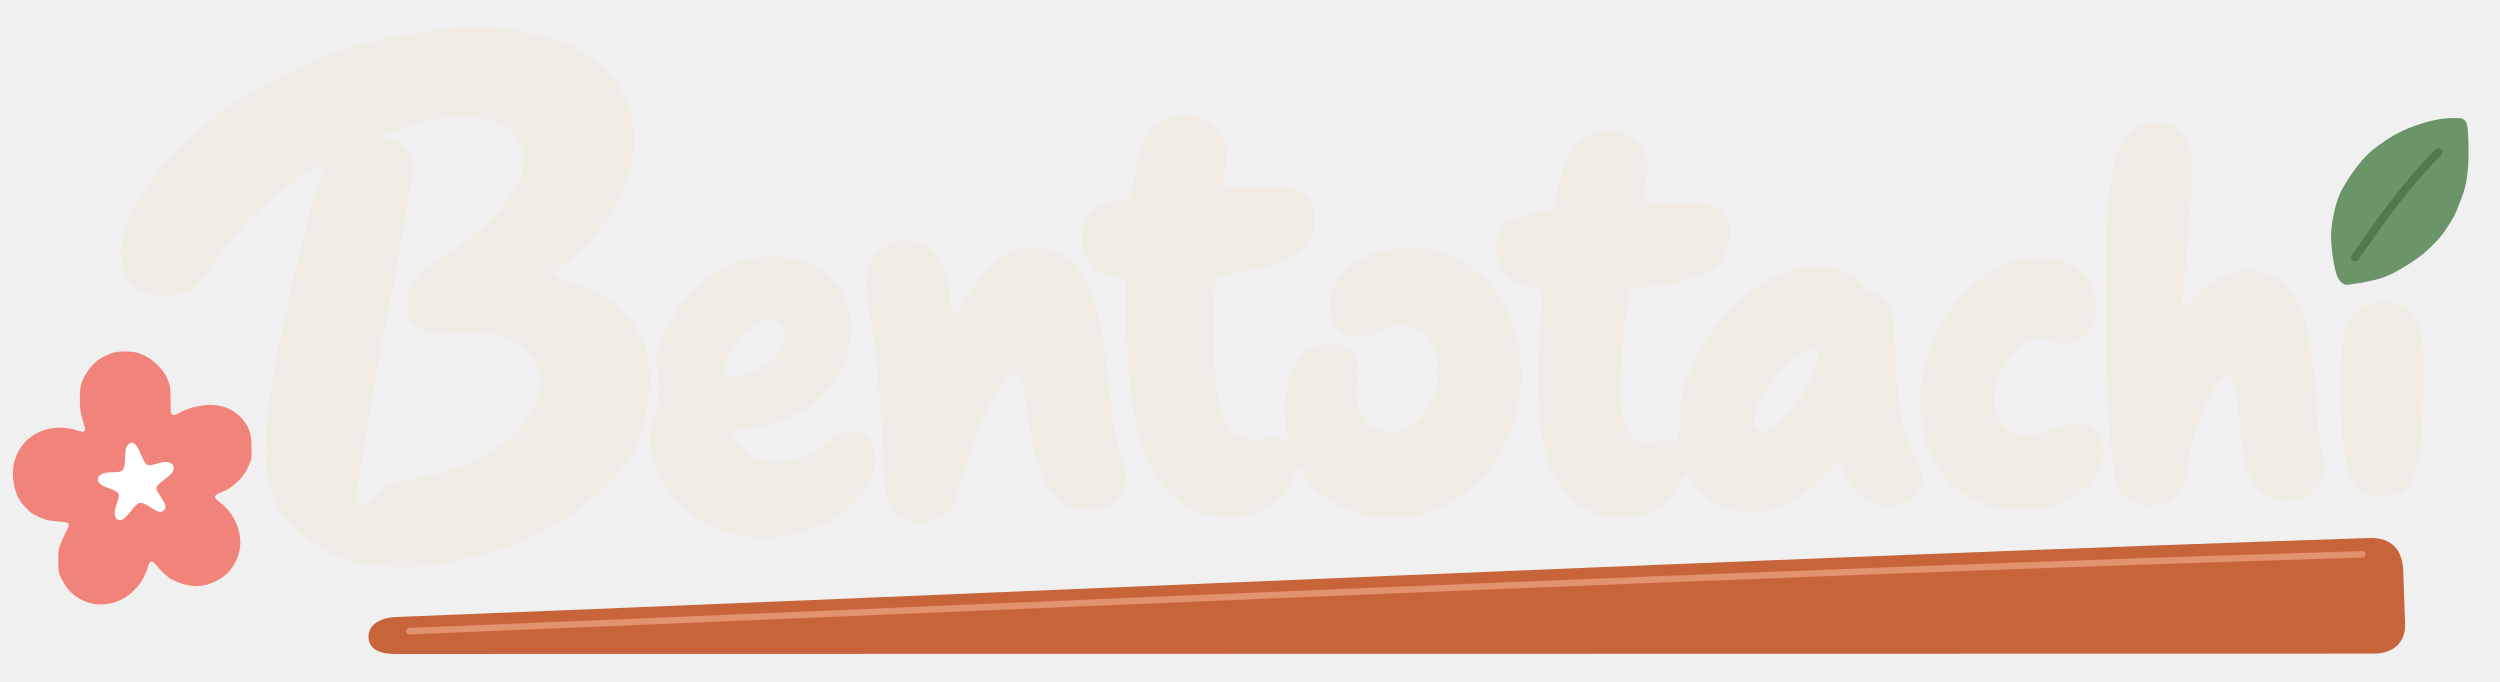
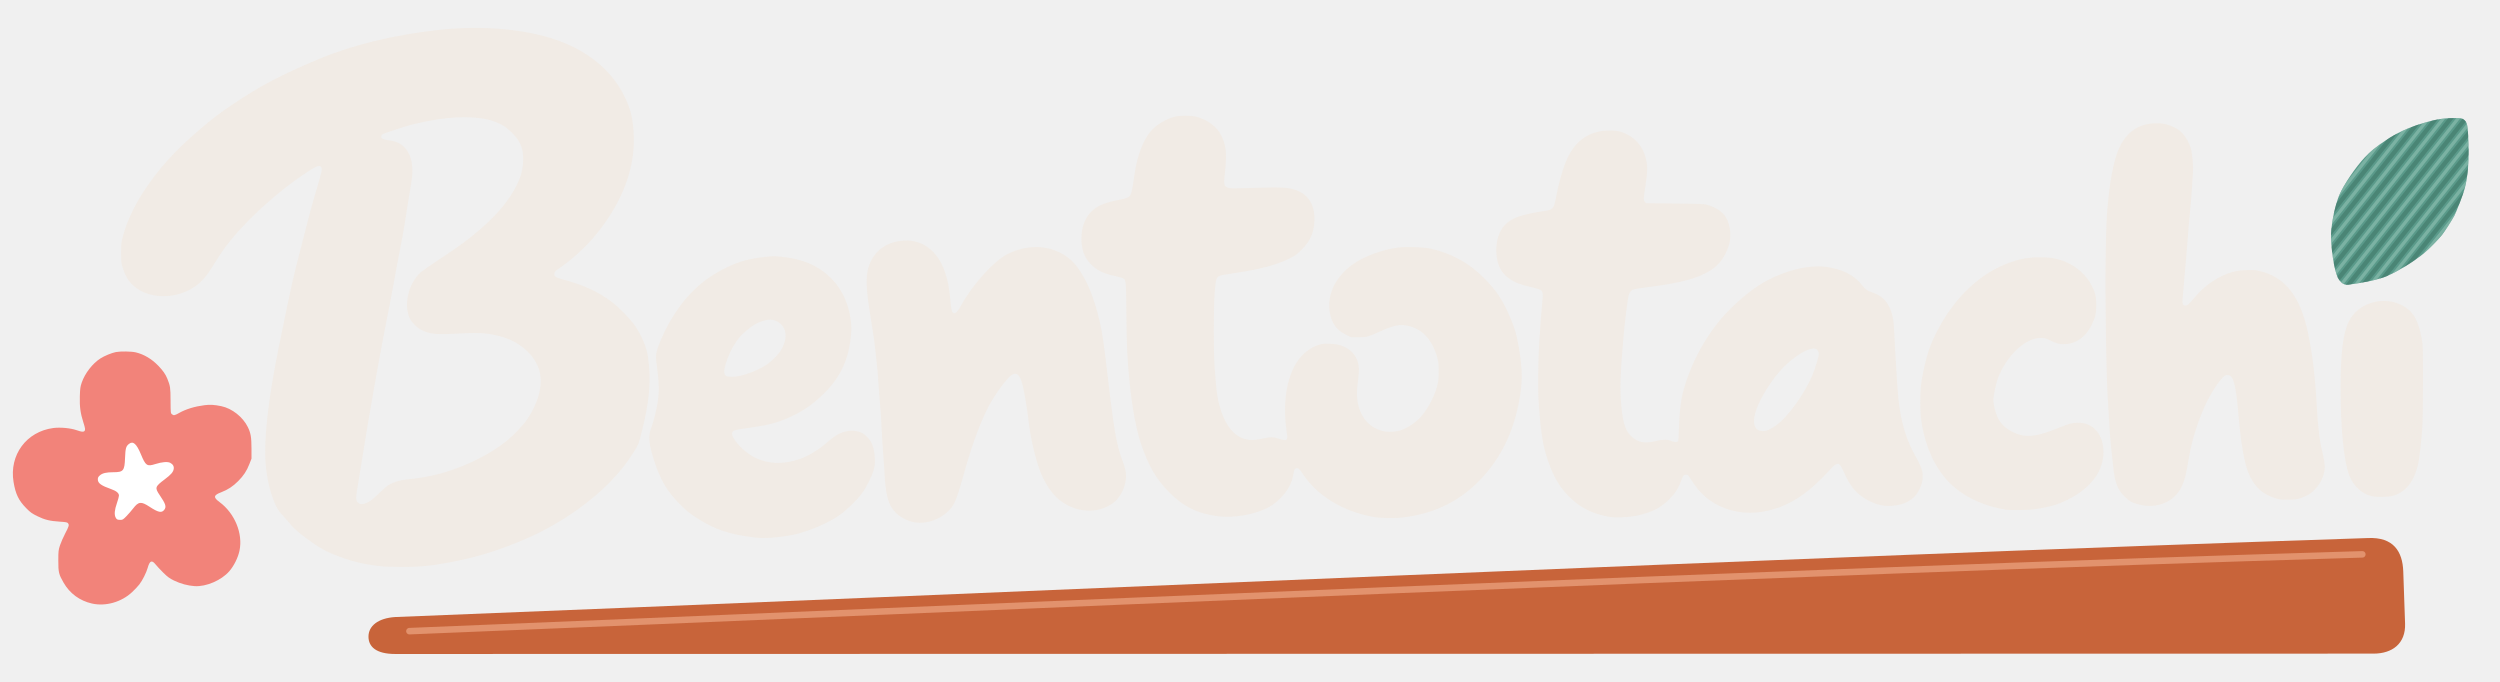
<svg xmlns="http://www.w3.org/2000/svg" viewBox="0 108 4140 1128" role="img" aria-label="Bentotachi">
  <g transform="scale(6)">
    <path d="M 109.1,188.3 C 279,181.6 496,171.7 653.6,166.5 C 660.6,166.2 663.1,170.2 663.3,175.7 L 663.8,190.1 C 664,195.7 660.2,198.4 655.1,198.4 L 109.1,198.5 C 103.8,198.5 101.7,196.5 101.7,193.7 C 101.7,190.8 104.3,188.6 109.1,188.3 Z" fill="#c8643a" />
    <path d="M 113,192.2 C 276,185.6 491,175.8 652,171" fill="none" stroke="#e69a76" stroke-width="1.8" stroke-linecap="round" opacity="0.85" />
  </g>
  <path d="m 637,1046.331 c -35.314,-3.523 -55.598,-8.421 -85.462,-20.634 -12.058,-4.931 -17.881,-8.069 -30,-16.169 -18.263,-12.206 -34.647,-25.566 -40.038,-32.648 -2.2,-2.89 -7.78,-9.333 -12.4,-14.317 -6.302,-6.799 -9.368,-11.111 -12.277,-17.267 -8.665,-18.337 -14.739,-43.053 -16.913,-68.824 -3.353,-39.742 4.288,-107.968 21.611,-192.972 13.461,-66.051 16.929,-82.661 22.12,-105.941 3.059,-13.718 8.465,-35.768 12.013,-49 3.548,-13.232 9.109,-34.859 12.358,-48.059 3.249,-13.2 8.446,-32.55 11.55,-43 14.103,-47.49 14.414,-48.807 12.403,-52.566 -1.986,-3.71 -6.773,-2.47 -18.042,4.671 -51.51,32.644 -108.938,84.811 -141.437,128.478 -3.964,5.326 -11.158,16.148 -15.989,24.05 -15.939,26.074 -24.014,35.044 -39.739,44.147 -27.968,16.189 -64.672,16.278 -88.738,0.216 -12.276,-8.193 -18.82,-17.225 -24.264,-33.488 -3.061,-9.145 -3.183,-10.138 -3.195,-26.008 -0.011,-15.829 0.136,-17.052 3.619,-30.075 5.894,-22.038 19.106,-49.938 34.876,-73.648 24.334,-36.588 50.326,-65.291 89.978,-99.366 22.956,-19.727 33.225,-27.574 57.029,-43.577 C 431.139,250.03 465.212,232.102 527,206.18 c 56.626,-23.757 123.997,-40.206 199,-48.586 77.515,-8.661 156.247,-0.428 209.577,21.915 45.807,19.191 79.547,49.344 98.457,87.991 9.873,20.177 13.238,33.043 15.123,57.825 4.521,59.435 -18.518,120.097 -67.343,177.316 -13.983,16.387 -37.275,37.185 -55.158,49.253 C 919.157,556.955 918,558.363 918,562.427 c 0,3.434 2.736,5.238 11.509,7.587 36.633,9.808 60.225,20.457 82.993,37.46 12.345,9.22 32.09,29.509 39.387,40.473 11.14,16.738 18.632,34.638 21.014,50.208 5.961,38.963 2.784,75.382 -11.284,129.346 -4.279,16.414 -4.2,16.226 -12.198,29.174 -10.575,17.12 -21.994,31.657 -37.413,47.627 -37.527,38.869 -89.4,73.927 -143.508,96.988 -44.912,19.142 -78.974,29.573 -124.5,38.128 -30.3,5.694 -50.661,7.607 -79,7.422 -13.475,-0.088 -26.075,-0.317 -28,-0.509 z M 608.757,940.039 c 4.638,-2.194 9.295,-5.903 18,-14.335 6.459,-6.256 13.753,-12.641 16.209,-14.188 7.546,-4.753 19.235,-8.443 30.343,-9.579 19.969,-2.042 26.376,-2.994 40.671,-6.042 44.962,-9.587 92.793,-31.768 125.608,-58.249 10.557,-8.52 26.6,-25.379 33.044,-34.727 16.689,-24.21 24.988,-50.743 22.361,-71.487 -1.256,-9.918 -2.236,-12.985 -7.268,-22.761 -9.576,-18.604 -30.527,-34.991 -53.75,-42.042 -22.412,-6.805 -37.997,-8.233 -70.407,-6.451 -42.259,2.323 -51.387,1.487 -66.368,-6.076 -6.4,-3.231 -14.906,-11.642 -18.095,-17.894 -11.459,-22.462 -3.058,-58.659 18.037,-77.717 2.163,-1.954 16.403,-11.793 31.645,-21.864 32.532,-21.496 46.708,-31.918 65.809,-48.383 29.056,-25.046 48.625,-48.655 61.263,-73.91 7.339,-14.667 10.451,-27.49 10.514,-43.333 0.072,-18.059 -5.087,-29.953 -18.869,-43.5 -9.379,-9.219 -16.087,-13.494 -28.467,-18.145 -24.774,-9.306 -66.103,-9.646 -110.132,-0.907 -23.144,4.594 -33.435,7.319 -55.134,14.601 -20.959,7.034 -21.411,7.238 -22.309,10.067 -1.158,3.65 2.306,5.916 10.64,6.962 10.554,1.324 16.731,3.343 22.27,7.281 16.193,11.512 21.993,33.922 16.602,64.141 -1.908,10.694 -8.287,50.288 -11.52,71.5 -0.88,5.775 -3.56,20.4 -5.956,32.5 -4.24,21.414 -7.112,36.819 -12.024,64.5 -1.318,7.425 -4.023,21.6 -6.012,31.5 -1.989,9.9 -4.688,23.85 -5.997,31 -1.309,7.15 -3.953,20.875 -5.874,30.5 -1.921,9.625 -5.108,26.725 -7.081,38 -1.974,11.275 -4.902,27.7 -6.509,36.5 -5.992,32.829 -16.742,96.848 -21.41,127.5 -0.796,5.225 -3.086,19.175 -5.09,31 -4.205,24.813 -4.468,28.875 -2.1,32.489 3.429,5.234 8.593,5.695 17.356,1.549 z M 1251.5,998.338 c -45.631,-5.505 -68.84,-13.535 -101.5,-35.117 -8.451,-5.585 -14.822,-10.93 -24.03,-20.16 -20.922,-20.973 -31.934,-39.382 -42.14,-70.445 -9.589,-29.184 -10.785,-41.734 -5.352,-56.137 3.849,-10.203 9.071,-31.331 10.915,-44.16 2.32,-16.139 2.045,-30.752 -1.009,-53.703 -2.52,-18.939 -2.574,-20.248 -1.139,-27.5 1.714,-8.657 12.127,-33.094 19.921,-46.749 26.554,-46.519 55.422,-74.217 98.564,-94.566 19.66,-9.274 35.296,-13.462 61.022,-16.345 11.67,-1.308 16.256,-1.397 25.317,-0.491 30.549,3.054 52.447,10.64 71.459,24.755 25.953,19.268 41.52,47.577 45.636,82.989 0.933,8.031 0.935,13.169 0,23.063 -3.693,39.294 -16.967,68.132 -43.62,94.772 -15.185,15.177 -30.366,26.556 -46.467,34.832 -24.978,12.838 -42.169,17.998 -75.429,22.642 -26.64,3.72 -29.782,4.544 -31.042,8.141 -3.022,8.631 18.408,32.277 37.848,41.76 21.947,10.707 46.568,11.515 73.543,2.413 13.263,-4.475 31.761,-15.524 44,-26.283 15.365,-13.506 23.671,-18.182 35.825,-20.168 5.709,-0.933 8.776,-0.93 13.902,0.015 8.171,1.506 11.267,3.085 17.53,8.943 8.491,7.942 12.504,18.447 13.431,35.163 0.484,8.728 0.224,11.934 -1.544,19 -2.752,11.002 -12.283,30.023 -20.589,41.088 -8.291,11.045 -25.797,27.806 -37.157,35.575 -16.882,11.545 -43.644,23.455 -66.898,29.772 -21.076,5.726 -54.125,8.939 -71,6.903 z M 1225,730.461 c 16.781,-3.898 34.809,-11.638 46.5,-19.964 7.612,-5.421 18.314,-16.55 22,-22.877 7.64,-13.114 9.498,-25.796 5.147,-35.12 -4.823,-10.336 -15.87,-16.471 -26.951,-14.968 -6.396,0.868 -15.981,4.262 -21.816,7.726 -6.854,4.069 -20.259,15.222 -24.768,20.609 -6.897,8.237 -14.825,21.787 -18.998,32.468 -7.571,19.378 -8.694,28.746 -3.852,32.137 2.856,2 14.102,1.995 22.738,-0.011 z m 291.5,242.842 c -11.45,-1.519 -24.835,-8.005 -32.778,-15.885 C 1470.755,944.553 1466.38,928.545 1464.478,887 c -0.34,-7.425 -1.246,-20.7 -2.013,-29.5 -0.767,-8.8 -1.877,-26.35 -2.466,-39 -0.589,-12.65 -1.493,-27.725 -2.01,-33.5 -1.263,-14.114 -2.727,-33.222 -3.986,-52 -0.571,-8.525 -1.477,-18.875 -2.013,-23 -0.536,-4.125 -1.664,-14.154 -2.506,-22.287 -1.621,-15.648 -2.943,-24.772 -9.525,-65.713 -7.914,-49.23 -6.26,-70.14 7.102,-89.791 10.392,-15.283 28.022,-24.499 49.438,-25.843 31.055,-1.949 56.419,17.25 68.184,51.611 4.836,14.125 7.024,25.193 8.897,45.023 1.813,19.182 2.635,22.617 5.646,23.572 3.339,1.06 6.814,-2.569 12.581,-13.135 18.491,-33.884 54.057,-73.264 76.317,-84.501 26.378,-13.316 55.287,-15.452 79.578,-5.881 17.89,7.049 29.459,16.516 40.261,32.944 12.477,18.976 20.288,37.325 29.066,68.276 5.865,20.682 9.599,41.438 13.489,74.974 14.123,121.765 17.461,142.045 28.175,171.16 5.966,16.214 7.183,24.742 5.063,35.503 -2.999,15.222 -10.632,28.043 -21.174,35.566 -18.155,12.955 -42.209,15.747 -64.761,7.516 -22.384,-8.169 -37.164,-22.628 -50.593,-49.494 -8.742,-17.489 -18.907,-55.731 -22.727,-85.5 -10.015,-78.053 -15.317,-93.507 -29.181,-85.053 -6.934,4.228 -26.412,30.407 -36.794,49.454 -13.185,24.189 -28.137,63.798 -39.672,105.1 -14.598,52.267 -17.786,60.273 -28.113,70.6 -14.069,14.069 -35.566,21.68 -54.24,19.203 z m 758,-9.246 c -50.967,-9.073 -94.156,-35.601 -117.889,-72.409 -4.516,-7.003 -6.954,-9.029 -9.96,-8.274 -2.983,0.749 -3.554,2.058 -5.202,11.922 -3.48,20.834 -21.262,43.086 -43.259,54.133 -21.525,10.81 -55.481,16.617 -79.796,13.647 -34.687,-4.238 -58.192,-15.651 -82.394,-40.009 -21.325,-21.463 -34.041,-43.345 -46.526,-80.065 -7.806,-22.959 -14.999,-61.845 -18.958,-102.5 -3.997,-41.041 -4.671,-55.532 -5.207,-111.987 -0.545,-57.434 -0.505,-57.037 -6.075,-59.867 -1.503,-0.764 -7.458,-2.385 -13.233,-3.602 -18.473,-3.893 -29.857,-9.579 -39.996,-19.978 -10.429,-10.696 -15.158,-23.791 -15.192,-42.065 -0.034,-18.602 6.082,-34.826 17.085,-45.322 9.421,-8.986 22.839,-14.521 45.391,-18.724 12.487,-2.327 16.806,-4.305 19.103,-8.746 1.583,-3.061 3.566,-13.45 6.148,-32.208 4.25,-30.88 14.161,-57.57 26.925,-72.511 8.954,-10.481 25.054,-20.326 39.535,-24.175 8.656,-2.301 27.082,-2.297 36,0.008 18.485,4.777 34.054,16.377 41.286,30.762 8.22,16.349 9.647,30.265 6.277,61.183 -2.238,20.528 -1.964,22.298 3.895,25.161 3.836,1.875 5.111,1.893 44.995,0.667 49.977,-1.536 59.698,-0.742 74.269,6.07 16.978,7.937 26.104,25.782 24.974,48.833 -0.972,19.806 -7.144,33.626 -21.276,47.64 -8.328,8.258 -10.409,9.725 -21.569,15.201 -19.495,9.567 -47.042,16.953 -84.351,22.617 -27.204,4.13 -28.651,4.41 -31.115,6.025 -4.502,2.95 -5.383,6.5 -6.901,27.789 -1.972,27.656 -1.965,98.891 0.011,124.228 2.935,37.634 3.669,44.166 6.181,55 8.496,36.643 24.216,58.225 45.927,63.055 8.412,1.872 13.754,1.573 28.832,-1.61 11.976,-2.528 16.255,-2.434 25.159,0.555 13.336,4.477 15.427,3.098 13.492,-8.9 -5.268,-32.668 -3.749,-66.25 4.099,-90.6 4.65,-14.426 8.749,-22.734 15.937,-32.298 9.062,-12.059 23.935,-22.114 36.615,-24.755 8.34,-1.736 25.145,-0.665 33.151,2.113 18.369,6.375 29.114,20.766 29.445,39.44 0.078,4.4 -0.7,14.075 -1.728,21.5 -3.091,22.314 -1.341,37.338 6.136,52.663 6.552,13.431 17.925,23.036 32.548,27.488 10.008,3.048 25.465,2.344 35.211,-1.604 8.455,-3.424 18.157,-9.564 25.235,-15.969 13.048,-11.807 26.585,-35.363 31.939,-55.579 2.468,-9.317 2.776,-12.19 2.734,-25.5 -0.042,-13.372 -0.342,-15.977 -2.767,-24 -8.88,-29.375 -24.784,-46.053 -48.735,-51.105 -12.793,-2.698 -23.105,-0.607 -44.406,9.007 -21.23,9.581 -23.1,10.091 -37.075,10.095 l -12.075,0.003 -8.5,-4.212 c -15.029,-7.447 -22.817,-17.675 -26.268,-34.496 -6.161,-30.035 7.706,-60.383 37.419,-81.889 18.243,-13.204 49.394,-24.767 75.324,-27.959 12.68,-1.561 42.448,-0.681 52.535,1.554 19.236,4.261 34.339,9.969 51.427,19.436 13.544,7.503 25.57,16.819 38.75,30.015 19.198,19.224 29.328,34.281 41.47,61.644 8.693,19.59 12.044,31.013 15.96,54.408 6.231,37.22 6.12,57.255 -0.498,90.771 -9.828,49.766 -29.901,90.412 -61.349,124.229 -34.893,37.522 -78.012,58.868 -131.225,64.965 -13.706,1.57 -36.388,1.14 -47.895,-0.908 z m 388.5,-0.537 c -27.18,-5.174 -46.54,-15.072 -64.556,-33.005 -13.327,-13.266 -23.032,-28.443 -30.702,-48.015 -12.153,-31.01 -15.922,-51.927 -19.823,-109.992 -1.305,-19.43 -0.782,-69.135 1.016,-96.508 0.56,-8.525 1.484,-22.7 2.054,-31.5 0.57,-8.8 1.788,-23.551 2.706,-32.78 1.86,-18.685 1.532,-21.1 -3.247,-23.891 -1.673,-0.977 -9.199,-3.16 -16.725,-4.851 -16.305,-3.664 -25.697,-7.357 -34.265,-13.471 -11.189,-7.984 -17.388,-17.626 -20.089,-31.243 -4.258,-21.471 0.293,-43.647 11.594,-56.485 10.948,-12.438 27.925,-18.717 65.305,-24.153 14.419,-2.097 16.834,-4.256 19.312,-17.264 5.87,-30.816 12.692,-54.613 20.324,-70.901 13.302,-28.385 35.321,-43.769 64.676,-45.189 14.261,-0.69 22.748,0.786 32.919,5.723 18.557,9.009 30.167,25.598 33.596,48.005 1.314,8.586 0.789,17.703 -2.13,37 -3.418,22.593 -3.485,24.143 -1.171,27 l 2.025,2.5 48.34,0.544 c 47.143,0.53 48.513,0.601 55.34,2.864 14.023,4.648 23.566,11.409 28.863,20.449 7.181,12.255 9.161,31.271 4.752,45.644 -5.429,17.698 -15.257,31.641 -28.527,40.47 -20.998,13.971 -49.465,21.921 -102.088,28.507 -15.751,1.971 -26.285,3.757 -28.472,4.826 -4.806,2.349 -6.706,6.213 -8.47,17.225 -1.799,11.233 -6.161,48.913 -7.059,60.972 -0.348,4.675 -1.261,15.925 -2.029,25 -2.946,34.808 -3.722,58.254 -2.527,76.306 2.504,37.833 6.349,52.08 16.904,62.635 10.625,10.625 22.208,13.118 40.29,8.673 12.735,-3.13 19.773,-3.293 25.723,-0.593 5,2.269 10.401,2.574 11.976,0.677 0.663,-0.8 1.266,-9.574 1.561,-22.75 0.547,-24.421 3.015,-45.355 7.126,-60.449 13.584,-49.876 41.441,-99.174 75.478,-133.571 21.463,-21.69 43.676,-39.063 63,-49.274 34.893,-18.436 72.054,-26.689 100.5,-22.318 25.4,3.903 43.023,12.904 56.02,28.613 7.584,9.167 8.647,9.941 18.494,13.467 14.039,5.028 22.06,12.105 27.925,24.639 5.543,11.845 7.067,20.286 8.118,44.943 1.238,29.049 5.624,97.879 6.977,109.5 4.275,36.71 13.134,65.781 28.113,92.257 9.116,16.112 11.863,23.68 11.828,32.582 -0.033,8.187 -1.395,13.718 -5.472,22.208 -8.03,16.724 -23.778,25.913 -46.519,27.145 -13.076,0.708 -23.198,-1.543 -36.485,-8.114 -17.811,-8.809 -29.183,-20.738 -38.681,-40.577 -3.292,-6.875 -6.71,-13.994 -7.596,-15.819 -0.886,-1.825 -2.45,-3.768 -3.476,-4.317 -4.048,-2.167 -7.265,-0.014 -18.37,12.291 -11.641,12.9 -28.197,28.062 -40.377,36.979 -50.96,37.309 -111.982,41.235 -156,10.038 -9.285,-6.58 -19.724,-17.396 -25.745,-26.672 -10.176,-15.678 -10.026,-15.5 -13.09,-15.5 -3.861,0 -5.639,2.256 -8.544,10.841 -3.775,11.158 -9.907,20.648 -19.526,30.218 -13.59,13.521 -27.325,20.7 -49.872,26.07 -15.598,3.714 -38.621,4.789 -51.222,2.39 z m 268.303,-144.952 c 13.79,-6.946 26.806,-19.817 43.55,-43.067 10.369,-14.398 19.332,-29.845 25.531,-44 4.724,-10.788 11.616,-32.823 11.616,-37.141 0,-3.183 -2.476,-7.944 -4.545,-8.738 -6.372,-2.445 -19.665,2.822 -34.175,13.541 -17.295,12.776 -29.525,25.925 -43.425,46.688 -29.222,43.649 -33.615,75.934 -10.355,76.106 3.753,0.028 6.696,-0.817 11.803,-3.389 z M 3321,951.949 c -34.247,-5.845 -62.432,-18.218 -84.854,-37.251 -23.995,-20.369 -42.029,-52.262 -50.658,-89.592 -4.318,-18.68 -5.49,-29.762 -5.48,-51.817 0.01,-21.165 0.982,-30.773 5.141,-50.789 5.812,-27.97 11.242,-43.688 23.078,-66.791 20.222,-39.473 48.633,-72.13 81.772,-93.995 19.499,-12.865 45.286,-23.148 65.811,-26.241 12.772,-1.925 32.515,-1.867 44.263,0.13 27.39,4.657 51.851,22.041 63.753,45.309 5.936,11.605 7.617,18.687 7.617,32.089 -7e-4,13.904 -1.648,20.839 -8.039,33.853 -9.652,19.652 -26.6,31.159 -45.864,31.142 -7.672,-0.007 -11.976,-1.209 -22.54,-6.296 -7.664,-3.69 -9.238,-4.089 -16,-4.059 -25.394,0.114 -56.452,29.633 -70.531,67.039 -3.01,7.998 -7.474,29.221 -7.456,35.446 0.024,7.914 3.588,22.133 7.492,29.885 5.224,10.374 12.84,17.597 24.706,23.432 20.758,10.207 38.784,8.461 77.289,-7.488 16.296,-6.75 23.521,-8.383 34.32,-7.758 23.077,1.336 38.522,20.719 38.49,48.304 -0.037,32.091 -20.565,59.477 -59.31,79.123 -13.065,6.625 -23.402,9.998 -41.195,13.444 -14.249,2.759 -18.828,3.2 -36.305,3.49 -11,0.183 -22.475,-0.09 -25.5,-0.607 z m 221.146,-8.465 c -11.384,-2.941 -16.58,-5.876 -24.542,-13.863 -11.029,-11.063 -15.402,-22.77 -18.118,-48.507 -0.848,-8.038 -2.445,-22.715 -3.549,-32.614 -1.104,-9.899 -2.442,-27.449 -2.975,-39 -0.533,-11.551 -1.403,-26.176 -1.933,-32.501 -2.95,-35.161 -5.186,-173.448 -3.985,-246.5 0.806,-49.014 1.752,-70.334 3.951,-89 0.518,-4.4 1.43,-12.95 2.026,-19 1.337,-13.586 6.024,-37.833 10.089,-52.203 10.28,-36.338 31.796,-56.178 62.891,-57.99 13.614,-0.794 22.644,0.867 33.592,6.175 7.093,3.439 10.323,5.739 14.693,10.459 6.099,6.588 11.85,17.268 14.127,26.237 2.293,9.031 3.829,28.376 3.123,39.316 -2.468,38.212 -3.791,55.536 -5.043,66.006 -0.789,6.6 -2.335,24.641 -3.435,40.091 -1.1,15.45 -2.453,32.1 -3.006,37 -0.553,4.9 -1.921,20.384 -3.039,34.409 -1.118,14.025 -2.308,28.24 -2.643,31.589 -0.766,7.645 0.501,10.411 4.768,10.411 3.439,0 5.292,-1.678 16.221,-14.696 16.221,-19.32 39.379,-34.671 61.643,-40.862 7.472,-2.077 12.489,-2.743 23.5,-3.118 12.651,-0.431 14.945,-0.233 23.804,2.055 40.28,10.403 64.565,41.615 77.12,99.12 7.559,34.617 12.187,72.048 15.088,122 2.411,41.522 4.36,57.4 9.985,81.345 3.855,16.41 4.226,22.465 1.967,32.052 -3.558,15.093 -15.491,30.478 -28.519,36.769 -11.672,5.636 -17.117,6.818 -31.444,6.827 -10.865,0.006 -14.227,-0.378 -20.475,-2.339 -22.337,-7.014 -35.92,-20.054 -45.07,-43.266 -6.898,-17.501 -12.279,-49.843 -16.452,-98.887 -2.874,-33.78 -6.09,-51.111 -10.777,-58.088 -1.9,-2.828 -2.999,-3.464 -6.423,-3.715 -3.623,-0.266 -4.586,0.152 -7.829,3.395 -10.004,10.004 -23.026,31.189 -32.275,52.506 -12.223,28.173 -20.172,55.154 -25.254,85.731 -3.955,23.791 -6.367,33.108 -11.179,43.172 -12.042,25.188 -40.793,37.192 -70.621,29.485 z m 385.202,-13.905 c -16.402,-3.978 -30.456,-17.001 -36.94,-34.229 -9.245,-24.562 -14.448,-77.867 -14.382,-147.351 0.053,-56.035 4.149,-88.537 13.561,-107.602 14.944,-30.272 55.373,-42.954 87.174,-27.345 18.701,9.179 27.891,24.361 33.55,55.423 2.096,11.505 2.19,14.612 2.19,72.024 0,39.401 -0.444,66.008 -1.294,77.5 -1.91,25.831 -4.988,51.828 -7.128,60.194 -7.529,29.439 -21.674,46.197 -43.297,51.295 -7.615,1.795 -26.198,1.846 -33.434,0.091 z" fill="#f1ebe5" />
  <circle cx="216" cy="900" r="78" fill="#ffffff" />
  <path d="m 152.5,1107.503 c -20.402,-4.551 -36.98,-16.725 -47.267,-34.707 -7.935,-13.872 -8.689,-17.028 -8.669,-36.295 0.016,-15.896 0.199,-17.552 2.814,-25.5 1.538,-4.675 5.457,-13.6 8.709,-19.833 6.261,-12.001 6.72,-13.681 4.547,-16.652 -1.138,-1.556 -3.344,-1.992 -13.25,-2.617 C 82.541,970.834 74.252,968.832 62.046,962.879 53.015,958.473 50.351,956.568 43.5,949.617 30.852,936.784 25.77,926.28 22.441,906.085 c -7.346,-44.559 21.202,-83.341 65.711,-89.267 11.562,-1.539 28.66,0.055 38.881,3.626 8.117,2.836 10.983,3.14 12.768,1.356 1.793,-1.793 1.498,-4.164 -1.805,-14.473 -4.819,-15.045 -6.252,-25.664 -5.78,-42.827 0.361,-13.11 0.76,-16.008 3.165,-23 5.267,-15.312 17.873,-31.603 30.868,-39.892 6.918,-4.413 18.765,-9.282 25.853,-10.627 7.641,-1.449 25.496,-1.164 32.642,0.521 13.512,3.186 26.427,10.844 37.371,22.16 7.809,8.075 12.031,14.128 14.978,21.474 4.909,12.236 5.24,14.472 5.359,36.228 0.113,20.647 0.139,20.885 2.471,22.773 2.741,2.22 4.329,1.908 11.833,-2.326 11.186,-6.31 25.562,-10.717 41.74,-12.796 9.36,-1.203 16.208,-0.809 27.929,1.604 17.753,3.655 35.881,17.946 44.008,34.692 4.831,9.955 5.999,16.775 6.026,35.188 l 0.025,17 -3.514,9 c -4.439,11.367 -9.507,19.099 -18.429,28.111 -8.665,8.753 -17.273,14.414 -28.273,18.592 -12.732,4.836 -13.376,8.393 -2.908,16.079 25.416,18.662 39.251,52.309 33.216,80.78 -2.453,11.571 -9.148,25.03 -16.879,33.937 -12.994,14.968 -38.335,25.866 -57.296,24.642 -11.25,-0.727 -23.264,-3.965 -34.074,-9.184 -7.598,-3.668 -10.697,-5.936 -18.028,-13.194 -4.869,-4.82 -10.55,-10.901 -12.624,-13.514 -6.261,-7.884 -9.75,-6.359 -13.153,5.75 -2.231,7.938 -8.648,20.685 -13.73,27.273 -2.25,2.917 -7.659,8.659 -12.018,12.76 -17.538,16.498 -43.734,23.997 -66.271,18.969 z M 209.417,962.75 C 212.762,959.312 217.75,953.575 220.5,950 c 8.891,-11.559 13.132,-12 27.152,-2.824 14.533,9.511 19.976,10.655 24.335,5.112 3.911,-4.972 2.46,-9.679 -7.49,-24.292 -8.391,-12.323 -7.847,-14.084 8.051,-26.033 10.673,-8.022 14.285,-12.165 15.127,-17.351 0.705,-4.346 -1.317,-7.859 -5.884,-10.22 -4.247,-2.196 -13.559,-1.401 -24.609,2.101 -13.71,4.345 -15.987,2.802 -23.82,-16.135 -7.264,-17.563 -12.999,-22.578 -19.748,-17.27 -5.011,3.942 -5.924,7.215 -6.542,23.456 C 206.269,887.659 204.323,890 187.581,890 c -11.471,0 -17.973,1.527 -22.16,5.203 -2.756,2.42 -3.421,3.735 -3.421,6.764 0,6.225 5.601,10.26 22.385,16.126 8.262,2.888 12.615,6.534 12.615,10.568 0,1.572 -1.57,7.354 -3.49,12.849 -3.837,10.982 -4.502,18.67 -2.031,23.449 1.742,3.369 2.719,3.857 7.938,3.962 3.53,0.071 4.516,-0.537 10,-6.171 z" fill="#f2837a" fill-rule="evenodd" />
-   <path d="m 3882.604,579.007 c -3.999,-1.259 -8.335,-5.614 -11.222,-11.272 -5.95,-11.662 -11.965,-51.476 -11.063,-73.235 0.8,-19.306 6.941,-47.822 13.74,-63.798 7.168,-16.844 26.631,-45.601 42.008,-62.066 9.317,-9.976 18.04,-17.036 35.433,-28.678 17.107,-11.45 35.359,-20 57.44,-26.909 22.247,-6.961 36.116,-9.418 53.56,-9.491 12.932,-0.054 14.239,0.112 17.127,2.172 5.526,3.942 6.687,7.95 7.611,26.27 1.957,38.808 0.131,66.601 -5.835,88.819 -2.303,8.578 -13.205,37.032 -17,44.37 -3.157,6.105 -16.74,27.379 -20.294,31.785 -6.309,7.821 -20.986,22.707 -29.437,29.855 -15.467,13.083 -43.434,30.41 -62.028,38.429 -12.349,5.326 -36.609,10.743 -63.643,14.211 -1.925,0.247 -4.803,0.039 -6.396,-0.463 z" fill="#6b9468" fill-rule="evenodd" />
-   <path d="M 650,89 C 657,79 664,69 673,60" transform="scale(6)" fill="none" stroke="#4f7a4d" stroke-width="2.2" stroke-linecap="round" />
+   <path d="m 3882.604,579.007 c -3.999,-1.259 -8.335,-5.614 -11.222,-11.272 -5.95,-11.662 -11.965,-51.476 -11.063,-73.235 0.8,-19.306 6.941,-47.822 13.74,-63.798 7.168,-16.844 26.631,-45.601 42.008,-62.066 9.317,-9.976 18.04,-17.036 35.433,-28.678 17.107,-11.45 35.359,-20 57.44,-26.909 22.247,-6.961 36.116,-9.418 53.56,-9.491 12.932,-0.054 14.239,0.112 17.127,2.172 5.526,3.942 6.687,7.95 7.611,26.27 1.957,38.808 0.131,66.601 -5.835,88.819 -2.303,8.578 -13.205,37.032 -17,44.37 -3.157,6.105 -16.74,27.379 -20.294,31.785 -6.309,7.821 -20.986,22.707 -29.437,29.855 -15.467,13.083 -43.434,30.41 -62.028,38.429 -12.349,5.326 -36.609,10.743 -63.643,14.211 -1.925,0.247 -4.803,0.039 -6.396,-0.463 z" fill="#5a9a8a" fill-rule="evenodd" />
+   <clipPath id="leaf-shape">
+     <path d="m 3882.604,579.007 c -3.999,-1.259 -8.335,-5.614 -11.222,-11.272 -5.95,-11.662 -11.965,-51.476 -11.063,-73.235 0.8,-19.306 6.941,-47.822 13.74,-63.798 7.168,-16.844 26.631,-45.601 42.008,-62.066 9.317,-9.976 18.04,-17.036 35.433,-28.678 17.107,-11.45 35.359,-20 57.44,-26.909 22.247,-6.961 36.116,-9.418 53.56,-9.491 12.932,-0.054 14.239,0.112 17.127,2.172 5.526,3.942 6.687,7.95 7.611,26.27 1.957,38.808 0.131,66.601 -5.835,88.819 -2.303,8.578 -13.205,37.032 -17,44.37 -3.157,6.105 -16.74,27.379 -20.294,31.785 -6.309,7.821 -20.986,22.707 -29.437,29.855 -15.467,13.083 -43.434,30.41 -62.028,38.429 -12.349,5.326 -36.609,10.743 -63.643,14.211 -1.925,0.247 -4.803,0.039 -6.396,-0.463 z" fill-rule="evenodd" />
+   </clipPath>
+   <g clip-path="url(#leaf-shape)">
+     <g transform="scale(6)">
+       <path d="M 630.81,87.57 L 668.11,40.54 M 633.32,89.56 L 670.62,42.53 M 635.83,91.55 L 673.12,44.52 M 638.34,93.54 L 675.63,46.51 M 640.84,95.52 L 678.14,48.50 M 643.35,97.51 L 680.65,50.49 M 645.86,99.50 L 683.16,52.48 M 648.37,101.49 L 685.66,54.46 M 650.88,103.48 L 688.17,56.45 M 653.38,105.47 L 690.68,58.44 M 655.89,107.46 L 693.19,60.43" fill="none" stroke="#3f7668" stroke-width="1.2" opacity="0.6" />
+       <path d="M 632.06,88.56 L 669.36,41.54 M 634.57,90.55 L 671.87,43.52 M 637.08,92.54 L 674.38,45.51 M 639.59,94.53 L 676.89,47.50 M 642.10,96.52 L 679.39,49.49 M 644.61,98.51 L 681.90,51.48 M 647.11,100.50 L 684.41,53.47 M 649.62,102.49 L 686.92,55.46 M 652.13,104.48 L 689.43,57.45 M 654.64,106.46 L 691.94,59.44" fill="none" stroke="#96c6b8" stroke-width="0.9" opacity="0.55" />
+     </g>
+   </g>
</svg>
